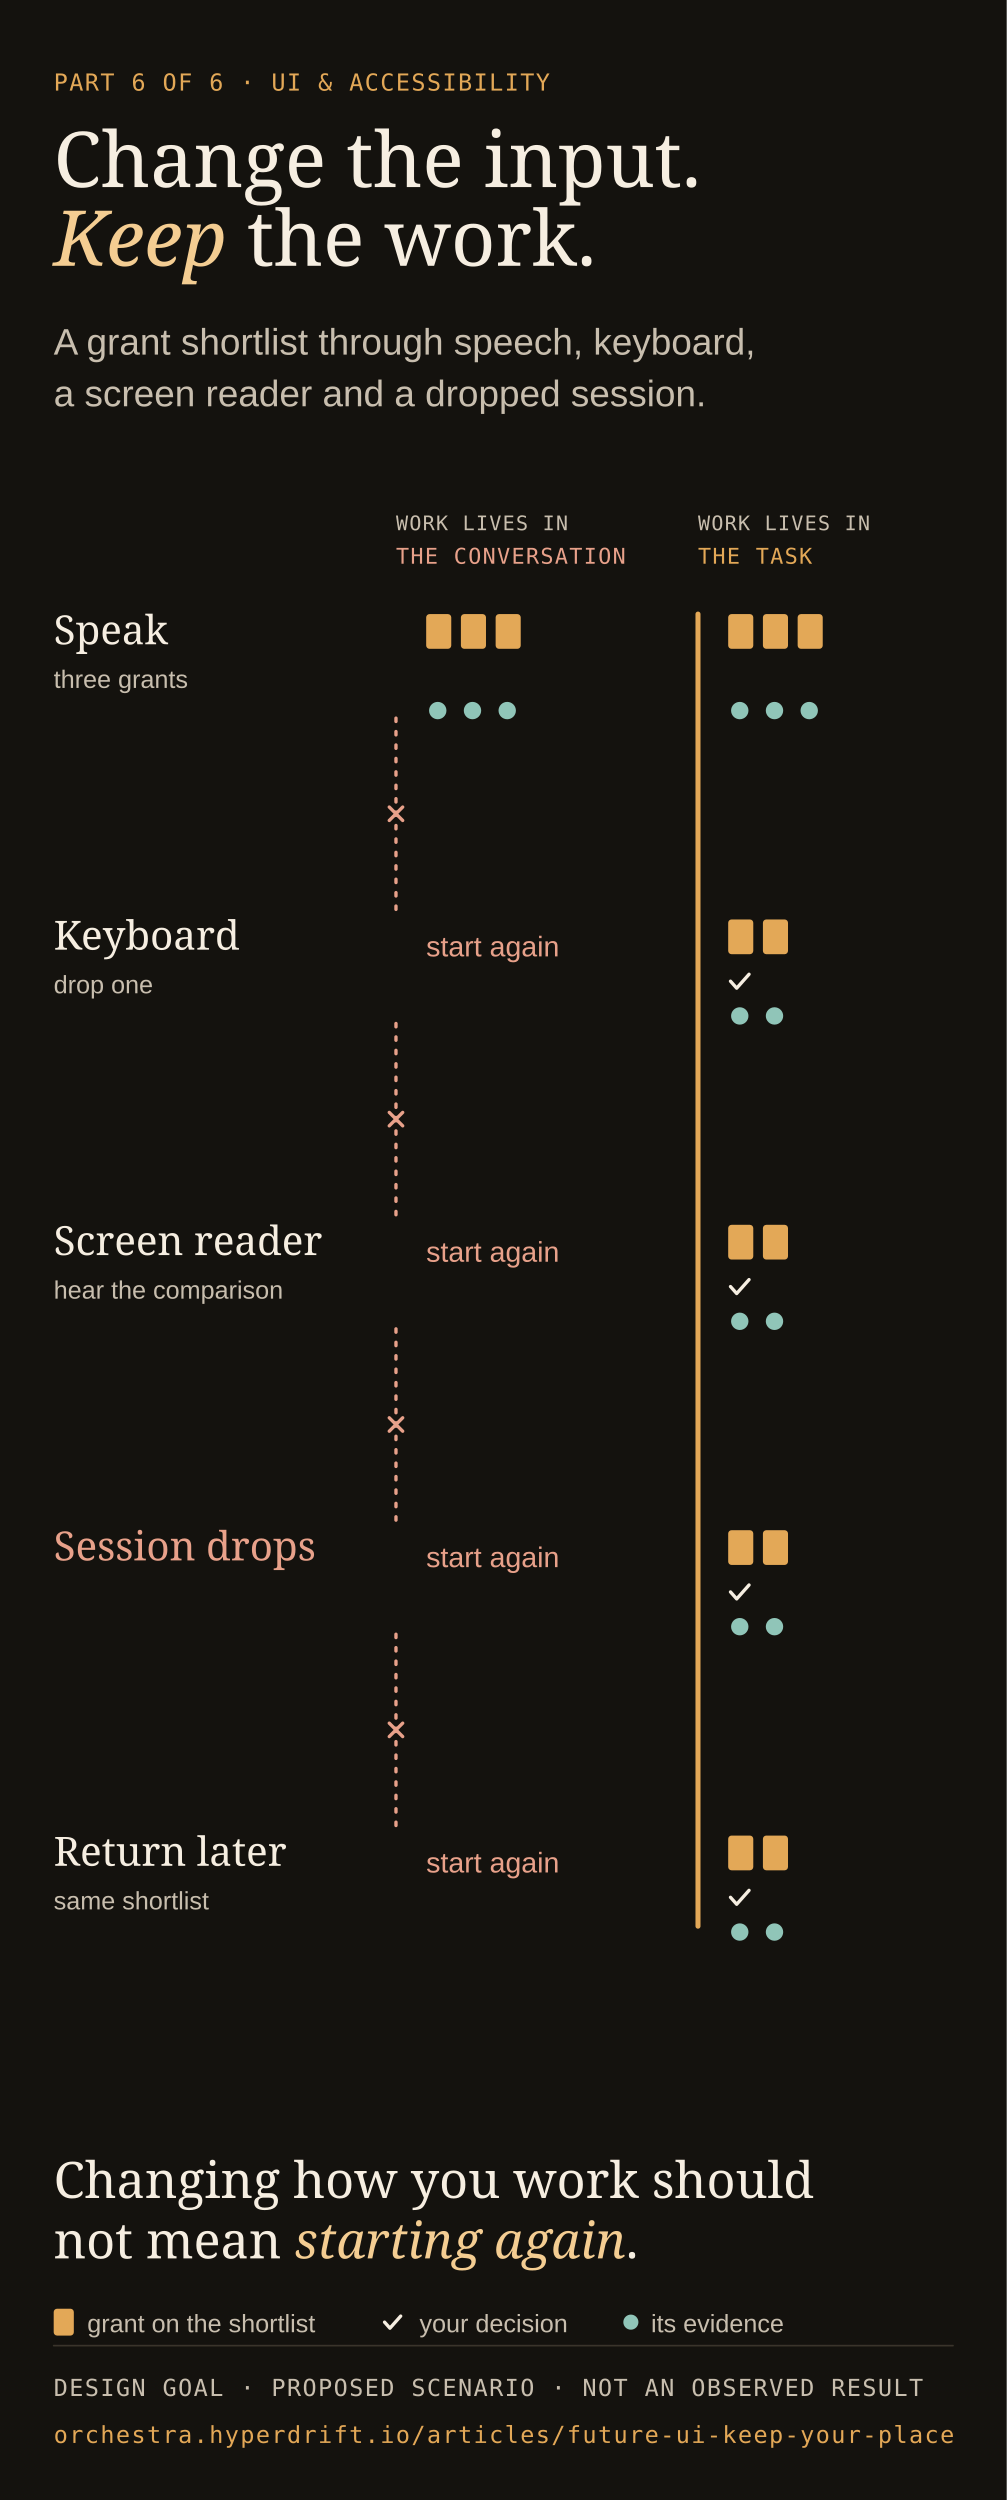
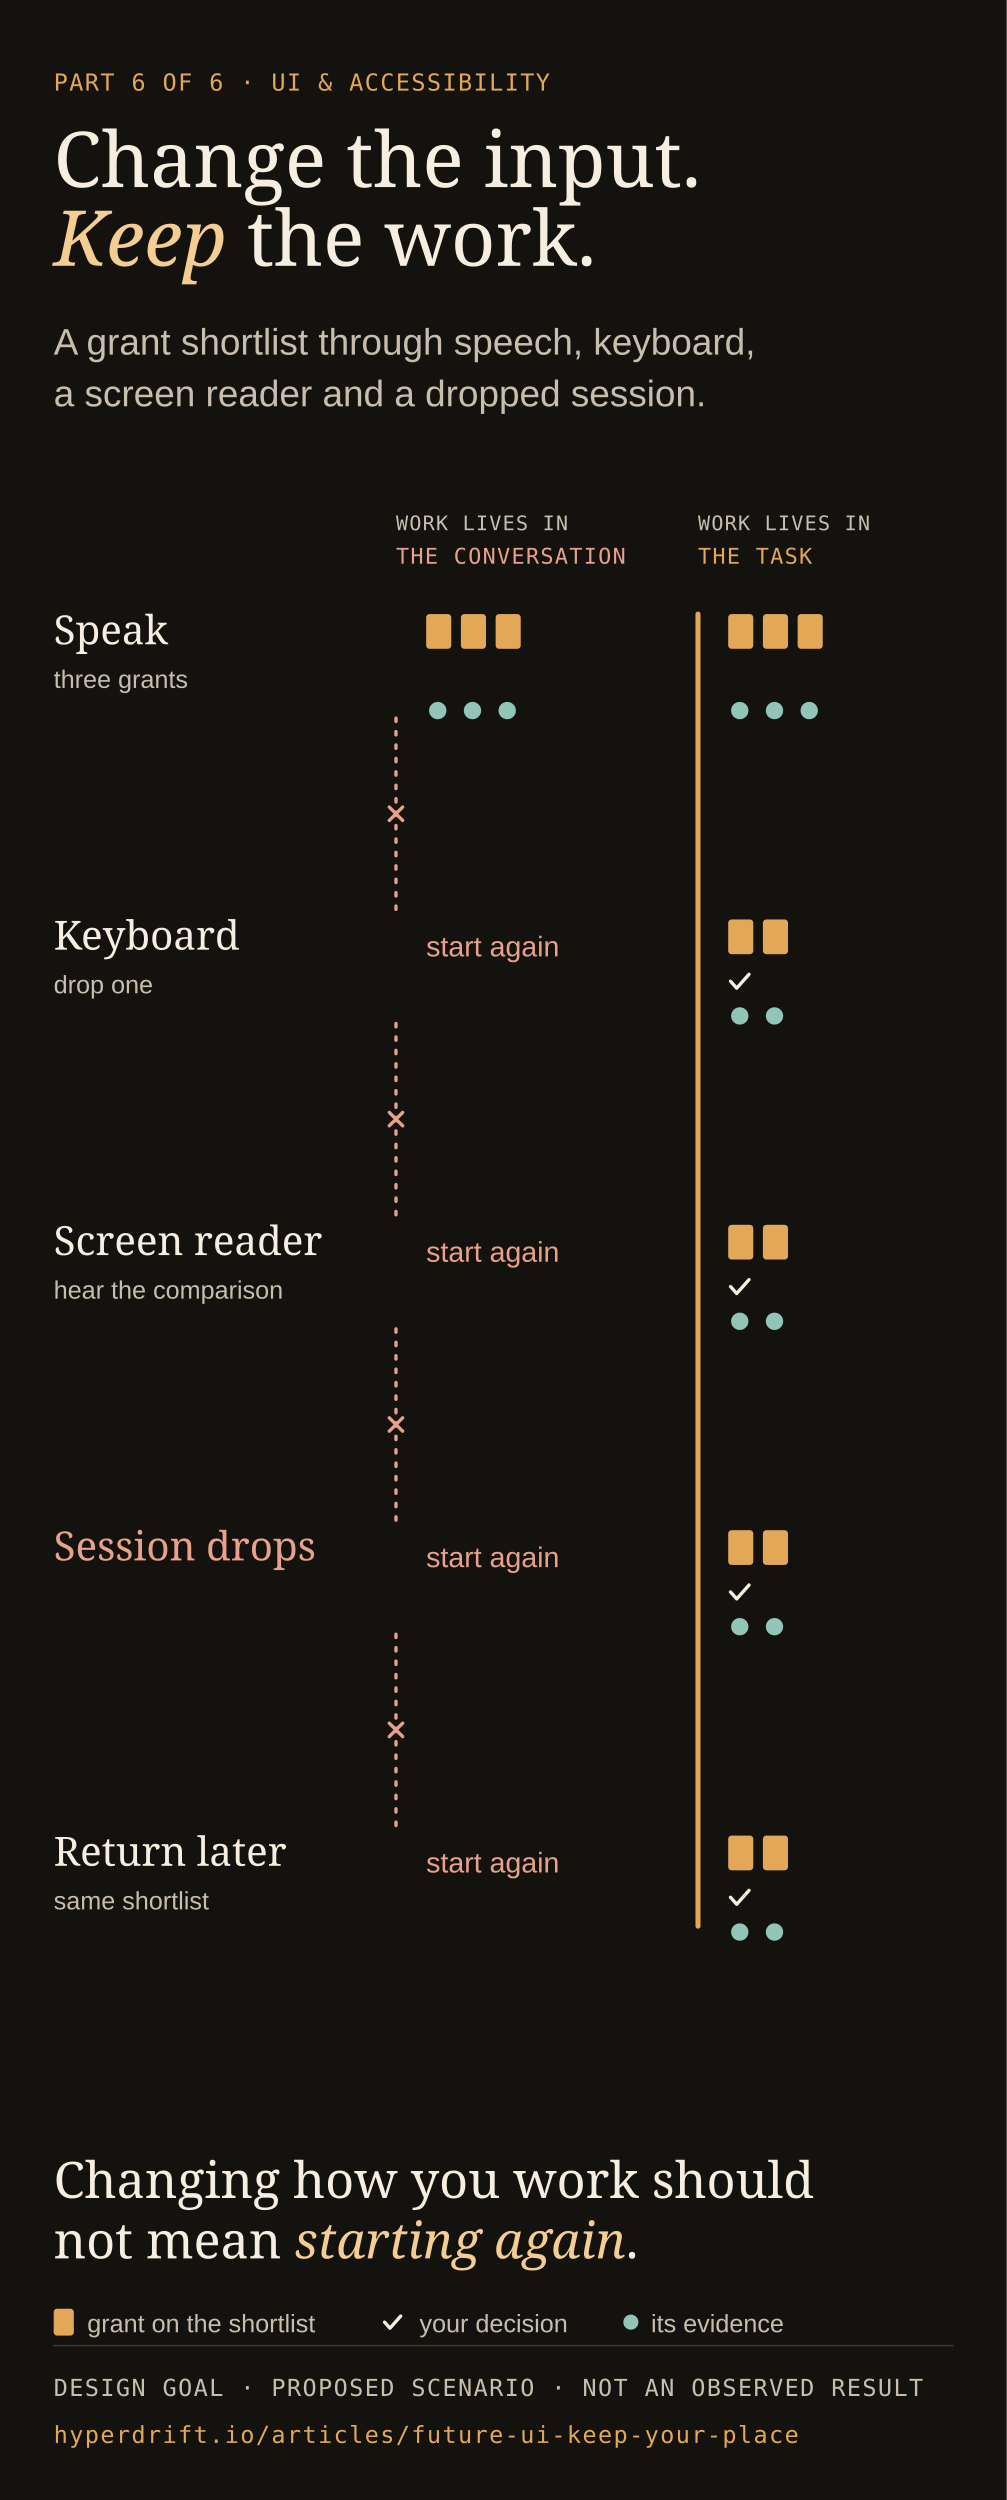
<svg xmlns="http://www.w3.org/2000/svg" width="600" height="1490" viewBox="0 0 600 1490" role="img" aria-labelledby="continuity-m-title continuity-m-desc">
  <style>.x-d{font-family:'Cormorant Garamond',Georgia,serif;font-weight:500}.x-i{font-family:'Cormorant Garamond',Georgia,serif;font-weight:500;font-style:italic}.x-s{font-family:'IBM Plex Sans','Helvetica Neue',Arial,sans-serif}.x-m{font-family:'IBM Plex Mono',Menlo,monospace;letter-spacing:.06em}</style>
  <rect width="600" height="1490" fill="#14120e" />
  <text x="32" y="54" class="x-m" font-size="14" fill="#e3a857" text-anchor="start">PART 6 OF 6 · UI &amp; ACCESSIBILITY</text>
  <text x="32" y="111.5" class="x-d" font-size="46" fill="#f6eee1" text-anchor="start">Change the input.</text>
  <text x="32" y="158.42" class="x-d" font-size="46" fill="#f6eee1" text-anchor="start">
    <tspan fill="#f4cd92" class="x-i">Keep</tspan> the work.</text>
  <text x="32" y="211.34" class="x-s" font-size="22" fill="#c8beae" text-anchor="start">A grant shortlist through speech, keyboard,</text>
  <text x="32" y="242.14" class="x-s" font-size="22" fill="#c8beae" text-anchor="start">a screen reader and a dropped session.</text>
  <text x="236" y="316" class="x-m" font-size="12" fill="#c8beae" text-anchor="start">WORK LIVES IN</text>
  <text x="236" y="336" class="x-m" font-size="13" fill="#e8a18a" text-anchor="start">THE CONVERSATION</text>
  <path d="M236 428L236 542" fill="none" stroke="#e8a18a" stroke-width="2" stroke-linecap="round" stroke-linejoin="round" stroke-dasharray="2 6" />
  <path d="M232 481l8 8M240 481l-8 8" fill="none" stroke="#e8a18a" stroke-width="2" stroke-linecap="round" stroke-linejoin="round" />
  <path d="M236 610L236 724" fill="none" stroke="#e8a18a" stroke-width="2" stroke-linecap="round" stroke-linejoin="round" stroke-dasharray="2 6" />
  <path d="M232 663l8 8M240 663l-8 8" fill="none" stroke="#e8a18a" stroke-width="2" stroke-linecap="round" stroke-linejoin="round" />
  <path d="M236 792L236 906" fill="none" stroke="#e8a18a" stroke-width="2" stroke-linecap="round" stroke-linejoin="round" stroke-dasharray="2 6" />
  <path d="M232 845l8 8M240 845l-8 8" fill="none" stroke="#e8a18a" stroke-width="2" stroke-linecap="round" stroke-linejoin="round" />
  <path d="M236 974L236 1088" fill="none" stroke="#e8a18a" stroke-width="2" stroke-linecap="round" stroke-linejoin="round" stroke-dasharray="2 6" />
  <path d="M232 1027l8 8M240 1027l-8 8" fill="none" stroke="#e8a18a" stroke-width="2" stroke-linecap="round" stroke-linejoin="round" />
  <rect x="254" y="366" width="14.95" height="20.7" rx="2" fill="#e3a857" />
  <rect x="274.7" y="366" width="14.95" height="20.7" rx="2" fill="#e3a857" />
  <rect x="295.4" y="366" width="14.95" height="20.7" rx="2" fill="#e3a857" />
  <circle cx="260.9" cy="423.5" r="5.175" fill="#90c5b8" />
  <circle cx="281.6" cy="423.5" r="5.175" fill="#90c5b8" />
  <circle cx="302.3" cy="423.5" r="5.175" fill="#90c5b8" />
  <text x="254" y="570" class="x-s" font-size="17" fill="#e8a18a" text-anchor="start">start again</text>
  <text x="254" y="752" class="x-s" font-size="17" fill="#e8a18a" text-anchor="start">start again</text>
  <text x="254" y="934" class="x-s" font-size="17" fill="#e8a18a" text-anchor="start">start again</text>
  <text x="254" y="1116" class="x-s" font-size="17" fill="#e8a18a" text-anchor="start">start again</text>
  <text x="416" y="316" class="x-m" font-size="12" fill="#c8beae" text-anchor="start">WORK LIVES IN</text>
  <text x="416" y="336" class="x-m" font-size="13" fill="#e3a857" text-anchor="start">THE TASK</text>
  <path d="M416 366L416 1148" fill="none" stroke="#e3a857" stroke-width="3" stroke-linecap="round" stroke-linejoin="round" />
  <rect x="434" y="366" width="14.95" height="20.7" rx="2" fill="#e3a857" />
  <rect x="454.7" y="366" width="14.95" height="20.7" rx="2" fill="#e3a857" />
  <rect x="475.4" y="366" width="14.95" height="20.7" rx="2" fill="#e3a857" />
  <circle cx="440.9" cy="423.5" r="5.175" fill="#90c5b8" />
  <circle cx="461.6" cy="423.5" r="5.175" fill="#90c5b8" />
  <circle cx="482.3" cy="423.5" r="5.175" fill="#90c5b8" />
  <rect x="434" y="548" width="14.95" height="20.7" rx="2" fill="#e3a857" />
  <rect x="454.7" y="548" width="14.95" height="20.7" rx="2" fill="#e3a857" />
  <path d="M435.38 584.8l3.68 4.14l7.36 -8.28" fill="none" stroke="#f6eee1" stroke-width="2" stroke-linecap="round" stroke-linejoin="round" />
  <circle cx="440.9" cy="605.5" r="5.175" fill="#90c5b8" />
  <circle cx="461.6" cy="605.5" r="5.175" fill="#90c5b8" />
  <rect x="434" y="730" width="14.95" height="20.7" rx="2" fill="#e3a857" />
  <rect x="454.7" y="730" width="14.95" height="20.7" rx="2" fill="#e3a857" />
  <path d="M435.38 766.8l3.68 4.14l7.36 -8.28" fill="none" stroke="#f6eee1" stroke-width="2" stroke-linecap="round" stroke-linejoin="round" />
  <circle cx="440.9" cy="787.5" r="5.175" fill="#90c5b8" />
  <circle cx="461.6" cy="787.5" r="5.175" fill="#90c5b8" />
  <rect x="434" y="912" width="14.95" height="20.7" rx="2" fill="#e3a857" />
  <rect x="454.7" y="912" width="14.95" height="20.7" rx="2" fill="#e3a857" />
  <path d="M435.38 948.8l3.68 4.14l7.36 -8.28" fill="none" stroke="#f6eee1" stroke-width="2" stroke-linecap="round" stroke-linejoin="round" />
  <circle cx="440.9" cy="969.5" r="5.175" fill="#90c5b8" />
  <circle cx="461.6" cy="969.5" r="5.175" fill="#90c5b8" />
  <rect x="434" y="1094" width="14.95" height="20.7" rx="2" fill="#e3a857" />
  <rect x="454.7" y="1094" width="14.95" height="20.7" rx="2" fill="#e3a857" />
  <path d="M435.38 1130.8l3.68 4.14l7.36 -8.28" fill="none" stroke="#f6eee1" stroke-width="2" stroke-linecap="round" stroke-linejoin="round" />
  <circle cx="440.9" cy="1151.5" r="5.175" fill="#90c5b8" />
  <circle cx="461.6" cy="1151.5" r="5.175" fill="#90c5b8" />
  <text x="32" y="384" class="x-d" font-size="24" fill="#f6eee1" text-anchor="start">Speak</text>
  <text x="32" y="410" class="x-s" font-size="15" fill="#c8beae" text-anchor="start">three grants</text>
  <text x="32" y="566" class="x-d" font-size="24" fill="#f6eee1" text-anchor="start">Keyboard</text>
  <text x="32" y="592" class="x-s" font-size="15" fill="#c8beae" text-anchor="start">drop one</text>
  <text x="32" y="748" class="x-d" font-size="24" fill="#f6eee1" text-anchor="start">Screen reader</text>
  <text x="32" y="774" class="x-s" font-size="15" fill="#c8beae" text-anchor="start">hear the comparison</text>
  <text x="32" y="930" class="x-d" font-size="24" fill="#e8a18a" text-anchor="start">Session drops</text>
  <text x="32" y="1112" class="x-d" font-size="24" fill="#f6eee1" text-anchor="start">Return later</text>
  <text x="32" y="1138" class="x-s" font-size="15" fill="#c8beae" text-anchor="start">same shortlist</text>
  <text x="32" y="1310" class="x-d" font-size="30" fill="#f6eee1" text-anchor="start">Changing how you work should</text>
  <text x="32" y="1346" class="x-d" font-size="30" fill="#f6eee1" text-anchor="start">not mean <tspan fill="#f4cd92" class="x-i">starting again</tspan>.</text>
  <rect x="32" y="1376" width="12" height="16" rx="2" fill="#e3a857" />
  <text x="52" y="1390" class="x-s" font-size="15" fill="#c8beae" text-anchor="start">grant on the shortlist</text>
  <path d="M229.2 1384l3.2 3.6l6.4 -7.2" fill="none" stroke="#f6eee1" stroke-width="2" stroke-linecap="round" stroke-linejoin="round" />
  <text x="250" y="1390" class="x-s" font-size="15" fill="#c8beae" text-anchor="start">your decision</text>
  <circle cx="376" cy="1384" r="4.5" fill="#90c5b8" />
  <text x="388" y="1390" class="x-s" font-size="15" fill="#c8beae" text-anchor="start">its evidence</text>
  <path d="M32 1398L568 1398" fill="none" stroke="#3a342b" stroke-width="1" stroke-linecap="round" stroke-linejoin="round" />
  <text x="32" y="1428" class="x-m" font-size="14" fill="#c8beae" text-anchor="start">DESIGN GOAL · PROPOSED SCENARIO · NOT AN OBSERVED RESULT</text>
-   <text x="32" y="1456" class="x-m" font-size="14" fill="#e3a857" text-anchor="start">orchestra.hyperdrift.io/articles/future-ui-keep-your-place</text>
+   <text x="32" y="1456" class="x-m" font-size="14" fill="#e3a857" text-anchor="start">hyperdrift.io/articles/future-ui-keep-your-place</text>
</svg>
